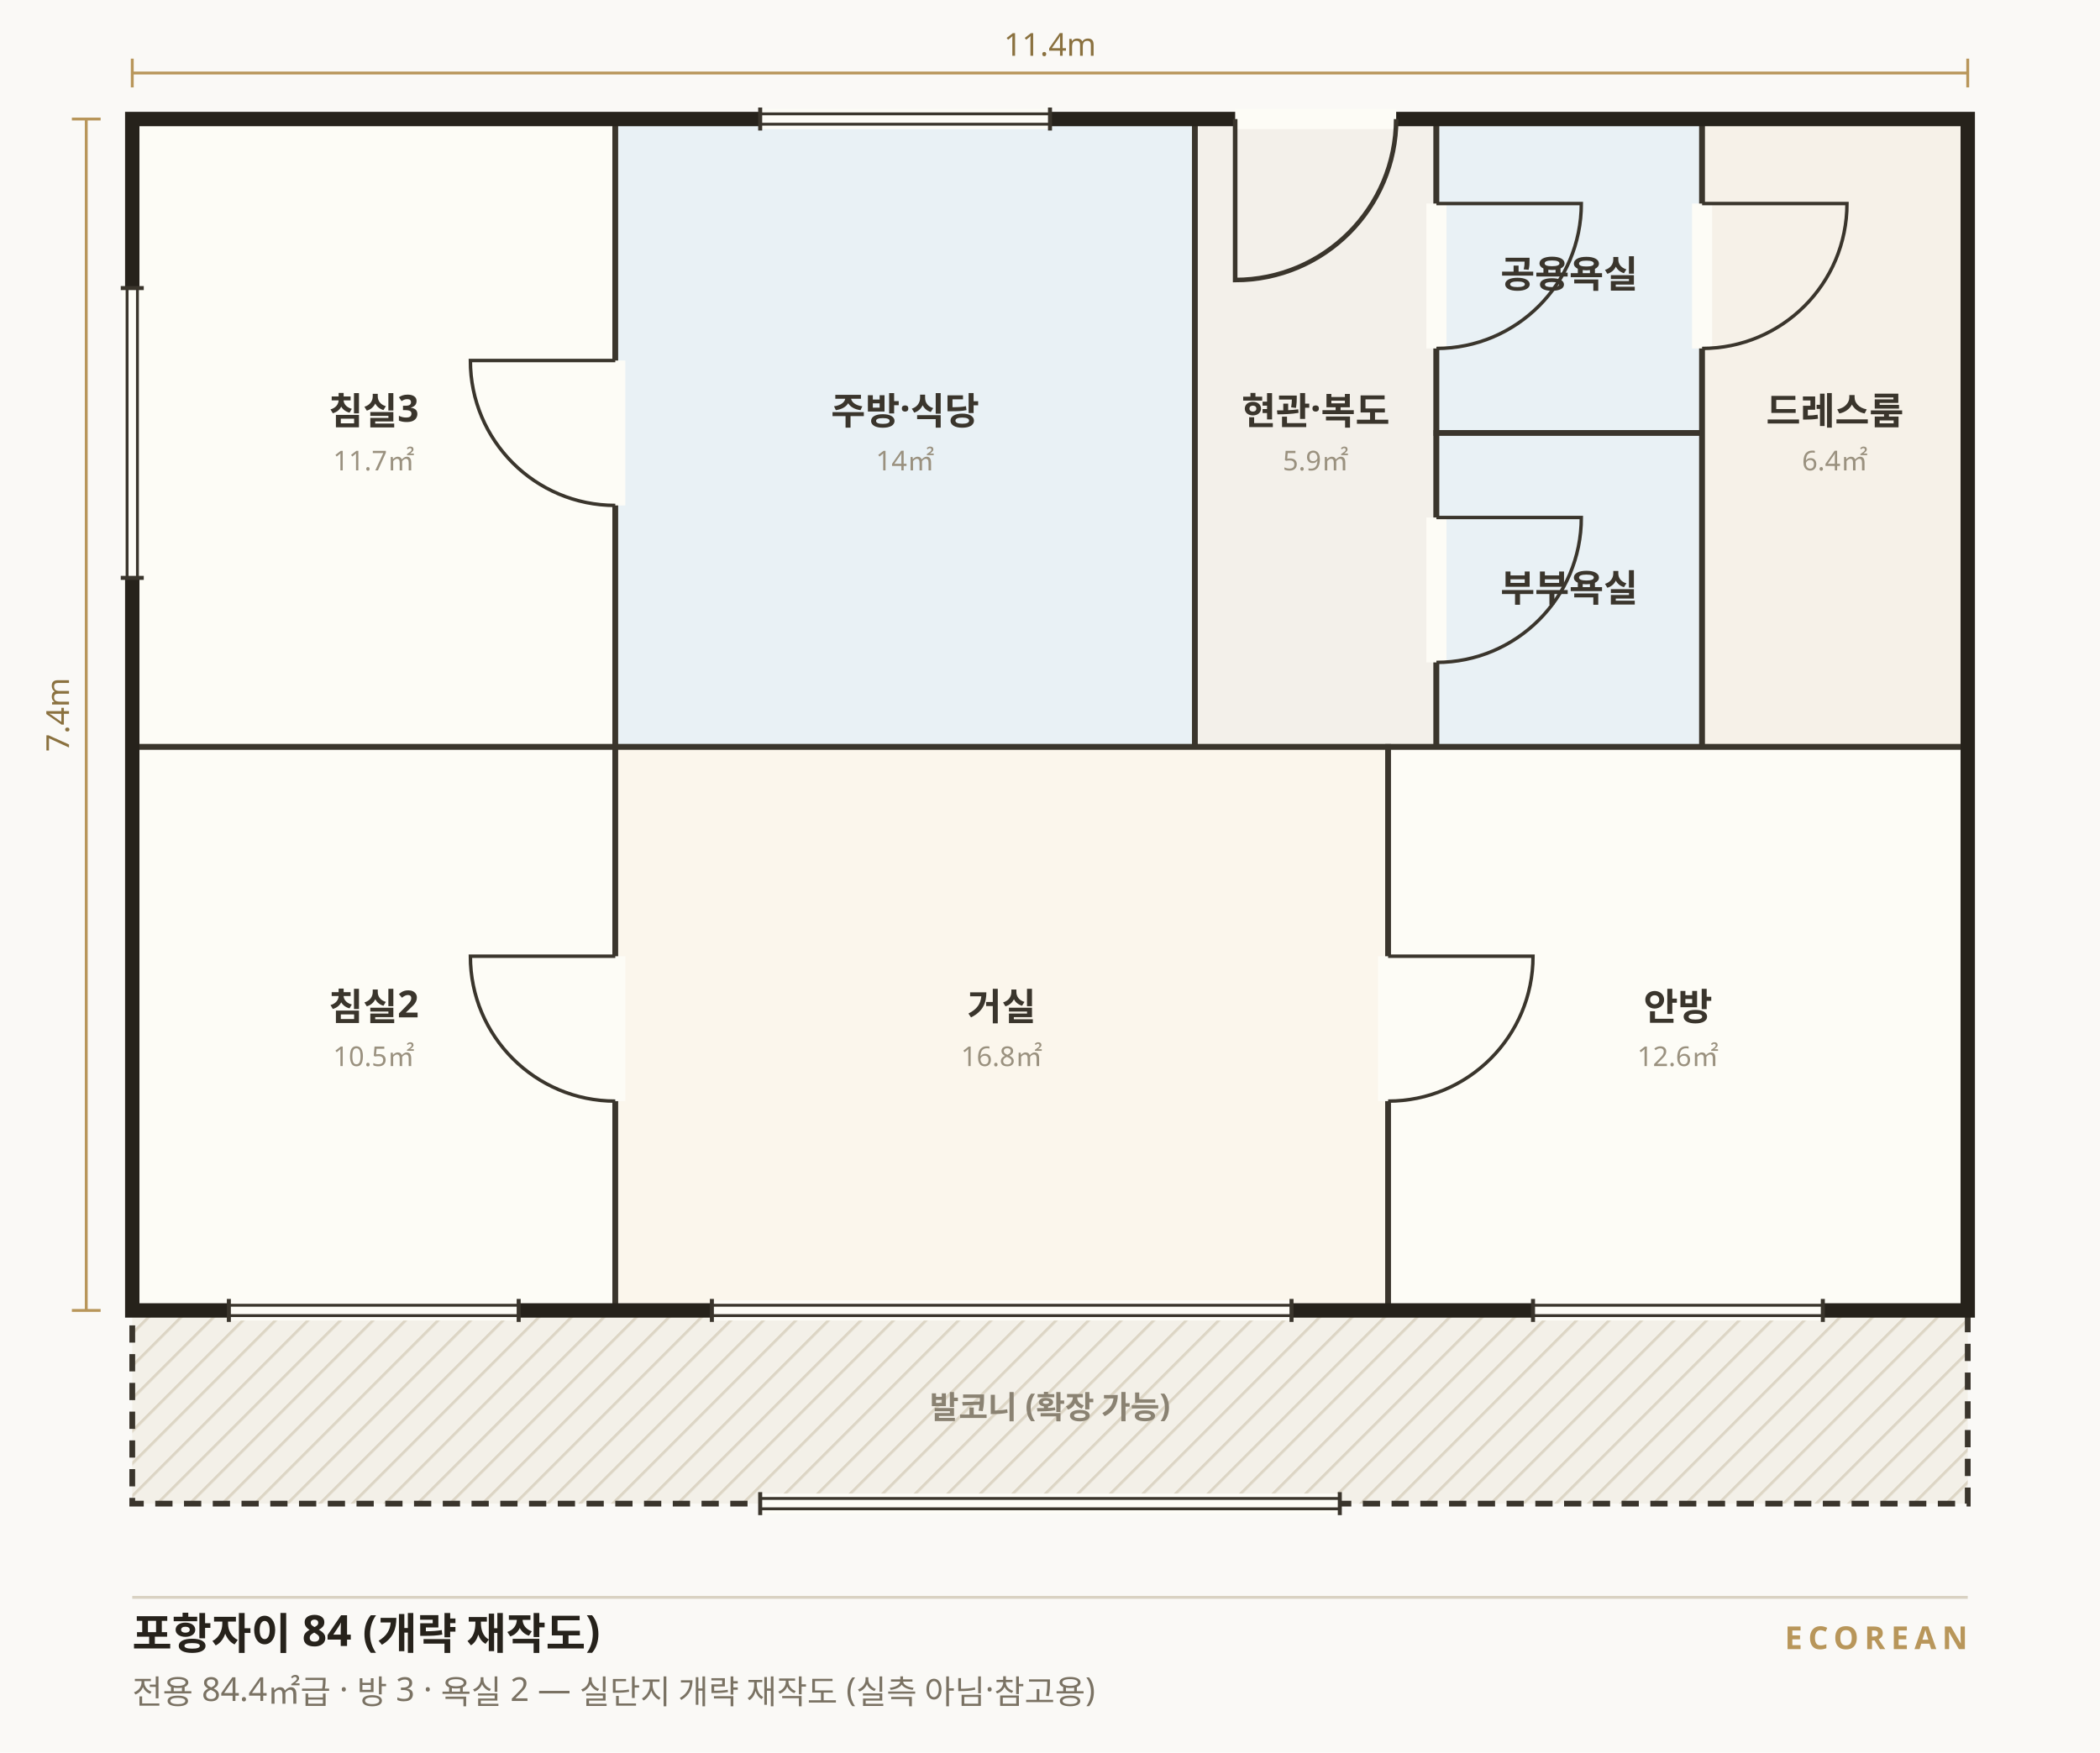
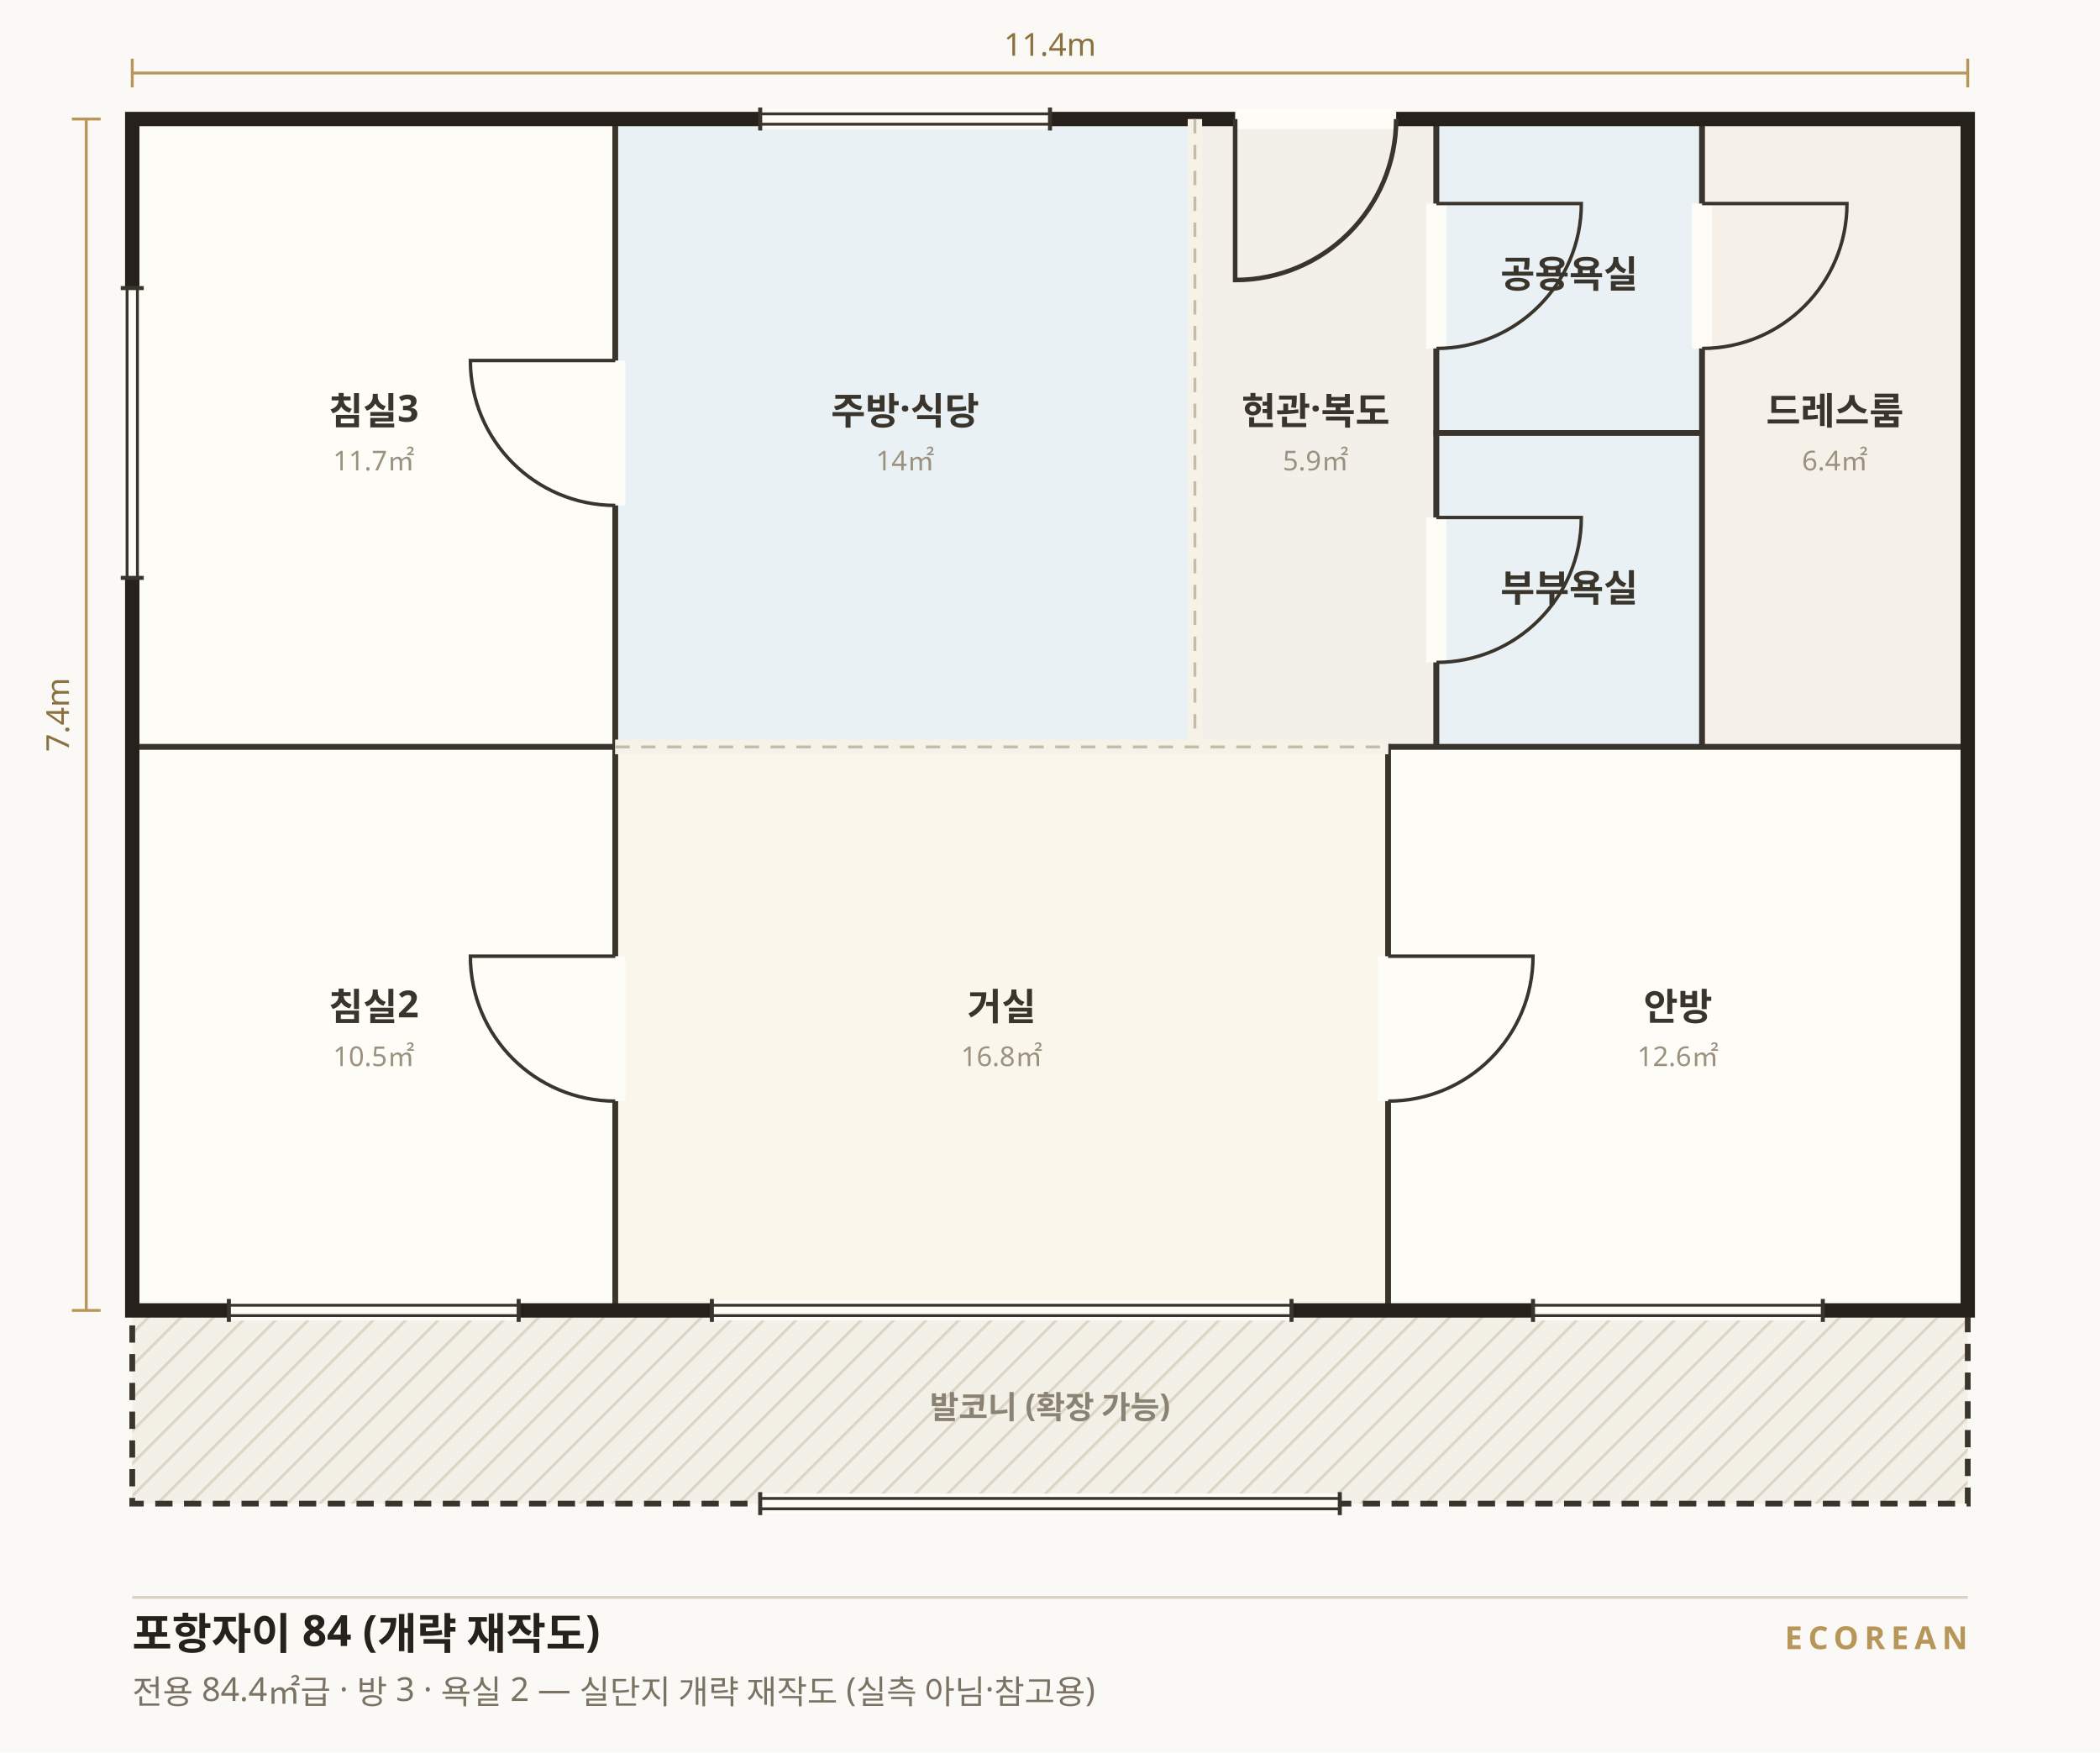
<svg xmlns="http://www.w3.org/2000/svg" width="730.4" height="609.6" viewBox="0 0 730.4 609.6" font-family="'Malgun Gothic','Apple SD Gothic Neo',sans-serif">
  <defs>
    <pattern id="hatch" width="8" height="8" patternTransform="rotate(45)" patternUnits="userSpaceOnUse">
      <rect width="8" height="8" fill="#f3f0e8" />
      <line x1="0" y1="0" x2="0" y2="8" stroke="#ddd6c6" stroke-width="2" />
    </pattern>
  </defs>
  <rect width="730.4" height="609.6" fill="#faf9f6" />
  <rect x="46" y="41.4" width="168" height="218.4" fill="#fdfcf6" stroke="#3a352c" stroke-width="2" />
  <text x="130" y="147.6" font-size="13" text-anchor="middle" fill="#3a352c" font-weight="700">침실3</text>
  <text x="130" y="163.6" font-size="9.5" text-anchor="middle" fill="#9a917f">11.7㎡</text>
  <rect x="214" y="41.4" width="201.6" height="218.4" fill="#e9f1f5" stroke="#3a352c" stroke-width="2" />
  <text x="314.8" y="147.6" font-size="13" text-anchor="middle" fill="#3a352c" font-weight="700">주방·식당</text>
  <text x="314.8" y="163.6" font-size="9.5" text-anchor="middle" fill="#9a917f">14㎡</text>
  <rect x="415.6" y="41.4" width="84" height="218.4" fill="#f3f0ea" stroke="#3a352c" stroke-width="2" />
  <text x="457.6" y="147.6" font-size="13" text-anchor="middle" fill="#3a352c" font-weight="700">현관·복도</text>
  <text x="457.6" y="163.6" font-size="9.5" text-anchor="middle" fill="#9a917f">5.9㎡</text>
  <rect x="499.6" y="41.4" width="92.4" height="109.2" fill="#e9f1f5" stroke="#3a352c" stroke-width="2" />
  <text x="545.8" y="100" font-size="13" text-anchor="middle" fill="#3a352c" font-weight="700">공용욕실</text>
  <rect x="499.6" y="150.6" width="92.4" height="109.2" fill="#e9f1f5" stroke="#3a352c" stroke-width="2" />
  <text x="545.8" y="209.2" font-size="13" text-anchor="middle" fill="#3a352c" font-weight="700">부부욕실</text>
  <rect x="592" y="41.4" width="92.4" height="218.4" fill="#f6f1e8" stroke="#3a352c" stroke-width="2" />
  <text x="638.2" y="147.6" font-size="13" text-anchor="middle" fill="#3a352c" font-weight="700">드레스룸</text>
  <text x="638.2" y="163.6" font-size="9.5" text-anchor="middle" fill="#9a917f">6.4㎡</text>
  <rect x="46" y="259.8" width="168" height="196" fill="#fdfcf6" stroke="#3a352c" stroke-width="2" />
  <text x="130" y="354.8" font-size="13" text-anchor="middle" fill="#3a352c" font-weight="700">침실2</text>
  <text x="130" y="370.8" font-size="9.5" text-anchor="middle" fill="#9a917f">10.5㎡</text>
  <rect x="214" y="259.8" width="268.8" height="196" fill="#fbf6ec" stroke="#3a352c" stroke-width="2" />
  <text x="348.4" y="354.8" font-size="13" text-anchor="middle" fill="#3a352c" font-weight="700">거실</text>
  <text x="348.4" y="370.8" font-size="9.5" text-anchor="middle" fill="#9a917f">16.8㎡</text>
  <rect x="482.8" y="259.8" width="201.6" height="196" fill="#fdfcf6" stroke="#3a352c" stroke-width="2" />
  <text x="583.6" y="354.8" font-size="13" text-anchor="middle" fill="#3a352c" font-weight="700">안방</text>
  <text x="583.6" y="370.8" font-size="9.5" text-anchor="middle" fill="#9a917f">12.6㎡</text>
  <rect x="46" y="455.8" width="638.4" height="67.2" fill="url(#hatch)" stroke="#3a352c" stroke-width="2" stroke-dasharray="6 4" />
  <text x="365.2" y="493.4" font-size="11" text-anchor="middle" fill="#8a8272" font-weight="700">발코니 (확장 가능)</text>
  <rect x="46" y="41.4" width="638.4" height="414.4" fill="none" stroke="#26221b" stroke-width="5" />
  <g id="openings">
+     <line x1="415.6" y1="41.4" x2="415.6" y2="259.8" stroke="#f6f2e8" stroke-width="5" />
+     <line x1="415.6" y1="41.4" x2="415.6" y2="259.8" stroke="#c4bca8" stroke-width="1" stroke-dasharray="5 4" />
+     <line x1="214" y1="259.8" x2="415.6" y2="259.8" stroke="#f6f2e8" stroke-width="5" />
+     <line x1="214" y1="259.8" x2="415.6" y2="259.8" stroke="#c4bca8" stroke-width="1" stroke-dasharray="5 4" />
+     <line x1="415.6" y1="259.8" x2="482.8" y2="259.8" stroke="#f6f2e8" stroke-width="5" />
+     <line x1="415.6" y1="259.8" x2="482.8" y2="259.8" stroke="#c4bca8" stroke-width="1" stroke-dasharray="5 4" />
+     <line x1="214" y1="259.8" x2="482.8" y2="259.8" stroke="#f6f2e8" stroke-width="5" />
+     <line x1="214" y1="259.8" x2="482.8" y2="259.8" stroke="#c4bca8" stroke-width="1" stroke-dasharray="5 4" />
    <rect x="429.6" y="37.9" width="56" height="7" fill="#fdfcf6" />
    <path d="M 429.6 41.4 L 429.6 97.4 A 56 56 0 0 0 485.6 41.4" fill="none" stroke="#3a352c" stroke-width="1.6" />
    <rect x="210.5" y="125.4" width="7" height="50.4" fill="#fdfcf6" />
    <path d="M 214 125.4 L 163.6 125.4 A 50.4 50.4 0 0 0 214 175.8" fill="none" stroke="#3a352c" stroke-width="1.2" />
    <rect x="496.1" y="70.8" width="7" height="50.4" fill="#fdfcf6" />
    <path d="M 499.6 70.8 L 550 70.8 A 50.4 50.4 0 0 1 499.6 121.2" fill="none" stroke="#3a352c" stroke-width="1.2" />
    <rect x="496.1" y="180" width="7" height="50.4" fill="#fdfcf6" />
    <path d="M 499.6 180 L 550 180 A 50.4 50.4 0 0 1 499.6 230.4" fill="none" stroke="#3a352c" stroke-width="1.2" />
    <rect x="588.5" y="70.8" width="7" height="50.4" fill="#fdfcf6" />
    <path d="M 592 70.8 L 642.4 70.8 A 50.4 50.4 0 0 1 592 121.2" fill="none" stroke="#3a352c" stroke-width="1.2" />
    <rect x="210.5" y="332.6" width="7" height="50.4" fill="#fdfcf6" />
    <path d="M 214 332.6 L 163.6 332.6 A 50.4 50.4 0 0 0 214 383" fill="none" stroke="#3a352c" stroke-width="1.2" />
    <rect x="479.3" y="332.6" width="7" height="50.4" fill="#fdfcf6" />
    <path d="M 482.8 332.6 L 533.2 332.6 A 50.4 50.4 0 0 1 482.8 383" fill="none" stroke="#3a352c" stroke-width="1.2" />
    <rect x="42.5" y="100.2" width="7" height="100.8" fill="#fdfcf6" />
    <line x1="44.2" y1="100.2" x2="44.2" y2="201" stroke="#3a352c" stroke-width="1" />
    <line x1="47.8" y1="100.2" x2="47.8" y2="201" stroke="#3a352c" stroke-width="1" />
    <line x1="42" y1="100.2" x2="50" y2="100.2" stroke="#3a352c" stroke-width="1.4" />
    <line x1="42" y1="201" x2="50" y2="201" stroke="#3a352c" stroke-width="1.4" />
    <rect x="264.4" y="37.9" width="100.8" height="7" fill="#fdfcf6" />
    <line x1="264.4" y1="39.6" x2="365.2" y2="39.6" stroke="#3a352c" stroke-width="1" />
    <line x1="264.4" y1="43.2" x2="365.2" y2="43.2" stroke="#3a352c" stroke-width="1" />
    <line x1="264.4" y1="37.4" x2="264.4" y2="45.4" stroke="#3a352c" stroke-width="1.4" />
    <line x1="365.2" y1="37.4" x2="365.2" y2="45.4" stroke="#3a352c" stroke-width="1.4" />
    <rect x="79.6" y="452.3" width="100.8" height="7" fill="#fdfcf6" />
    <line x1="79.6" y1="454" x2="180.4" y2="454" stroke="#3a352c" stroke-width="1" />
    <line x1="79.6" y1="457.6" x2="180.4" y2="457.6" stroke="#3a352c" stroke-width="1" />
    <line x1="79.6" y1="451.8" x2="79.6" y2="459.8" stroke="#3a352c" stroke-width="1.4" />
    <line x1="180.4" y1="451.8" x2="180.4" y2="459.8" stroke="#3a352c" stroke-width="1.4" />
    <rect x="247.6" y="452.3" width="201.6" height="7" fill="#fdfcf6" />
    <line x1="247.6" y1="454" x2="449.2" y2="454" stroke="#3a352c" stroke-width="1" />
    <line x1="247.6" y1="457.6" x2="449.2" y2="457.6" stroke="#3a352c" stroke-width="1" />
    <line x1="247.6" y1="451.8" x2="247.6" y2="459.8" stroke="#3a352c" stroke-width="1.4" />
    <line x1="449.2" y1="451.8" x2="449.2" y2="459.8" stroke="#3a352c" stroke-width="1.4" />
    <rect x="533.2" y="452.3" width="100.8" height="7" fill="#fdfcf6" />
    <line x1="533.2" y1="454" x2="634" y2="454" stroke="#3a352c" stroke-width="1" />
    <line x1="533.2" y1="457.6" x2="634" y2="457.6" stroke="#3a352c" stroke-width="1" />
    <line x1="533.2" y1="451.8" x2="533.2" y2="459.8" stroke="#3a352c" stroke-width="1.4" />
    <line x1="634" y1="451.8" x2="634" y2="459.8" stroke="#3a352c" stroke-width="1.4" />
    <rect x="264.4" y="519.5" width="201.6" height="7" fill="#fdfcf6" />
    <line x1="264.4" y1="521.2" x2="466" y2="521.2" stroke="#3a352c" stroke-width="1" />
    <line x1="264.4" y1="524.8" x2="466" y2="524.8" stroke="#3a352c" stroke-width="1" />
    <line x1="264.4" y1="519" x2="264.4" y2="527" stroke="#3a352c" stroke-width="1.4" />
    <line x1="466" y1="519" x2="466" y2="527" stroke="#3a352c" stroke-width="1.4" />
  </g>
  <line x1="46" y1="25.4" x2="684.4" y2="25.4" stroke="#B8965A" stroke-width="1" />
  <line x1="46" y1="20.4" x2="46" y2="30.4" stroke="#B8965A" stroke-width="1" />
  <line x1="684.4" y1="20.4" x2="684.4" y2="30.4" stroke="#B8965A" stroke-width="1" />
  <text x="365.2" y="19.4" font-size="11" text-anchor="middle" fill="#8a713f">11.4m</text>
  <line x1="30" y1="41.4" x2="30" y2="455.8" stroke="#B8965A" stroke-width="1" />
  <line x1="25" y1="41.4" x2="35" y2="41.4" stroke="#B8965A" stroke-width="1" />
  <line x1="25" y1="455.8" x2="35" y2="455.8" stroke="#B8965A" stroke-width="1" />
  <text x="24" y="248.6" font-size="11" text-anchor="middle" fill="#8a713f" transform="rotate(-90 24 248.6)">7.4m</text>
  <line x1="46" y1="555.6" x2="684.4" y2="555.6" stroke="#d9d2c2" stroke-width="1" />
  <text x="46" y="573.6" font-size="15" font-weight="800" fill="#26221b">포항자이 84 (개략 재작도)</text>
  <text x="46" y="592.6" font-size="11.5" fill="#7a7263">전용 84.4㎡급 · 방 3 · 욕실 2 — 실단지 개략 재작도 (실측 아님·참고용)</text>
  <text x="684.4" y="573.6" font-size="11" text-anchor="end" fill="#B8965A" font-weight="800" letter-spacing="2">ECOREAN</text>
</svg>
